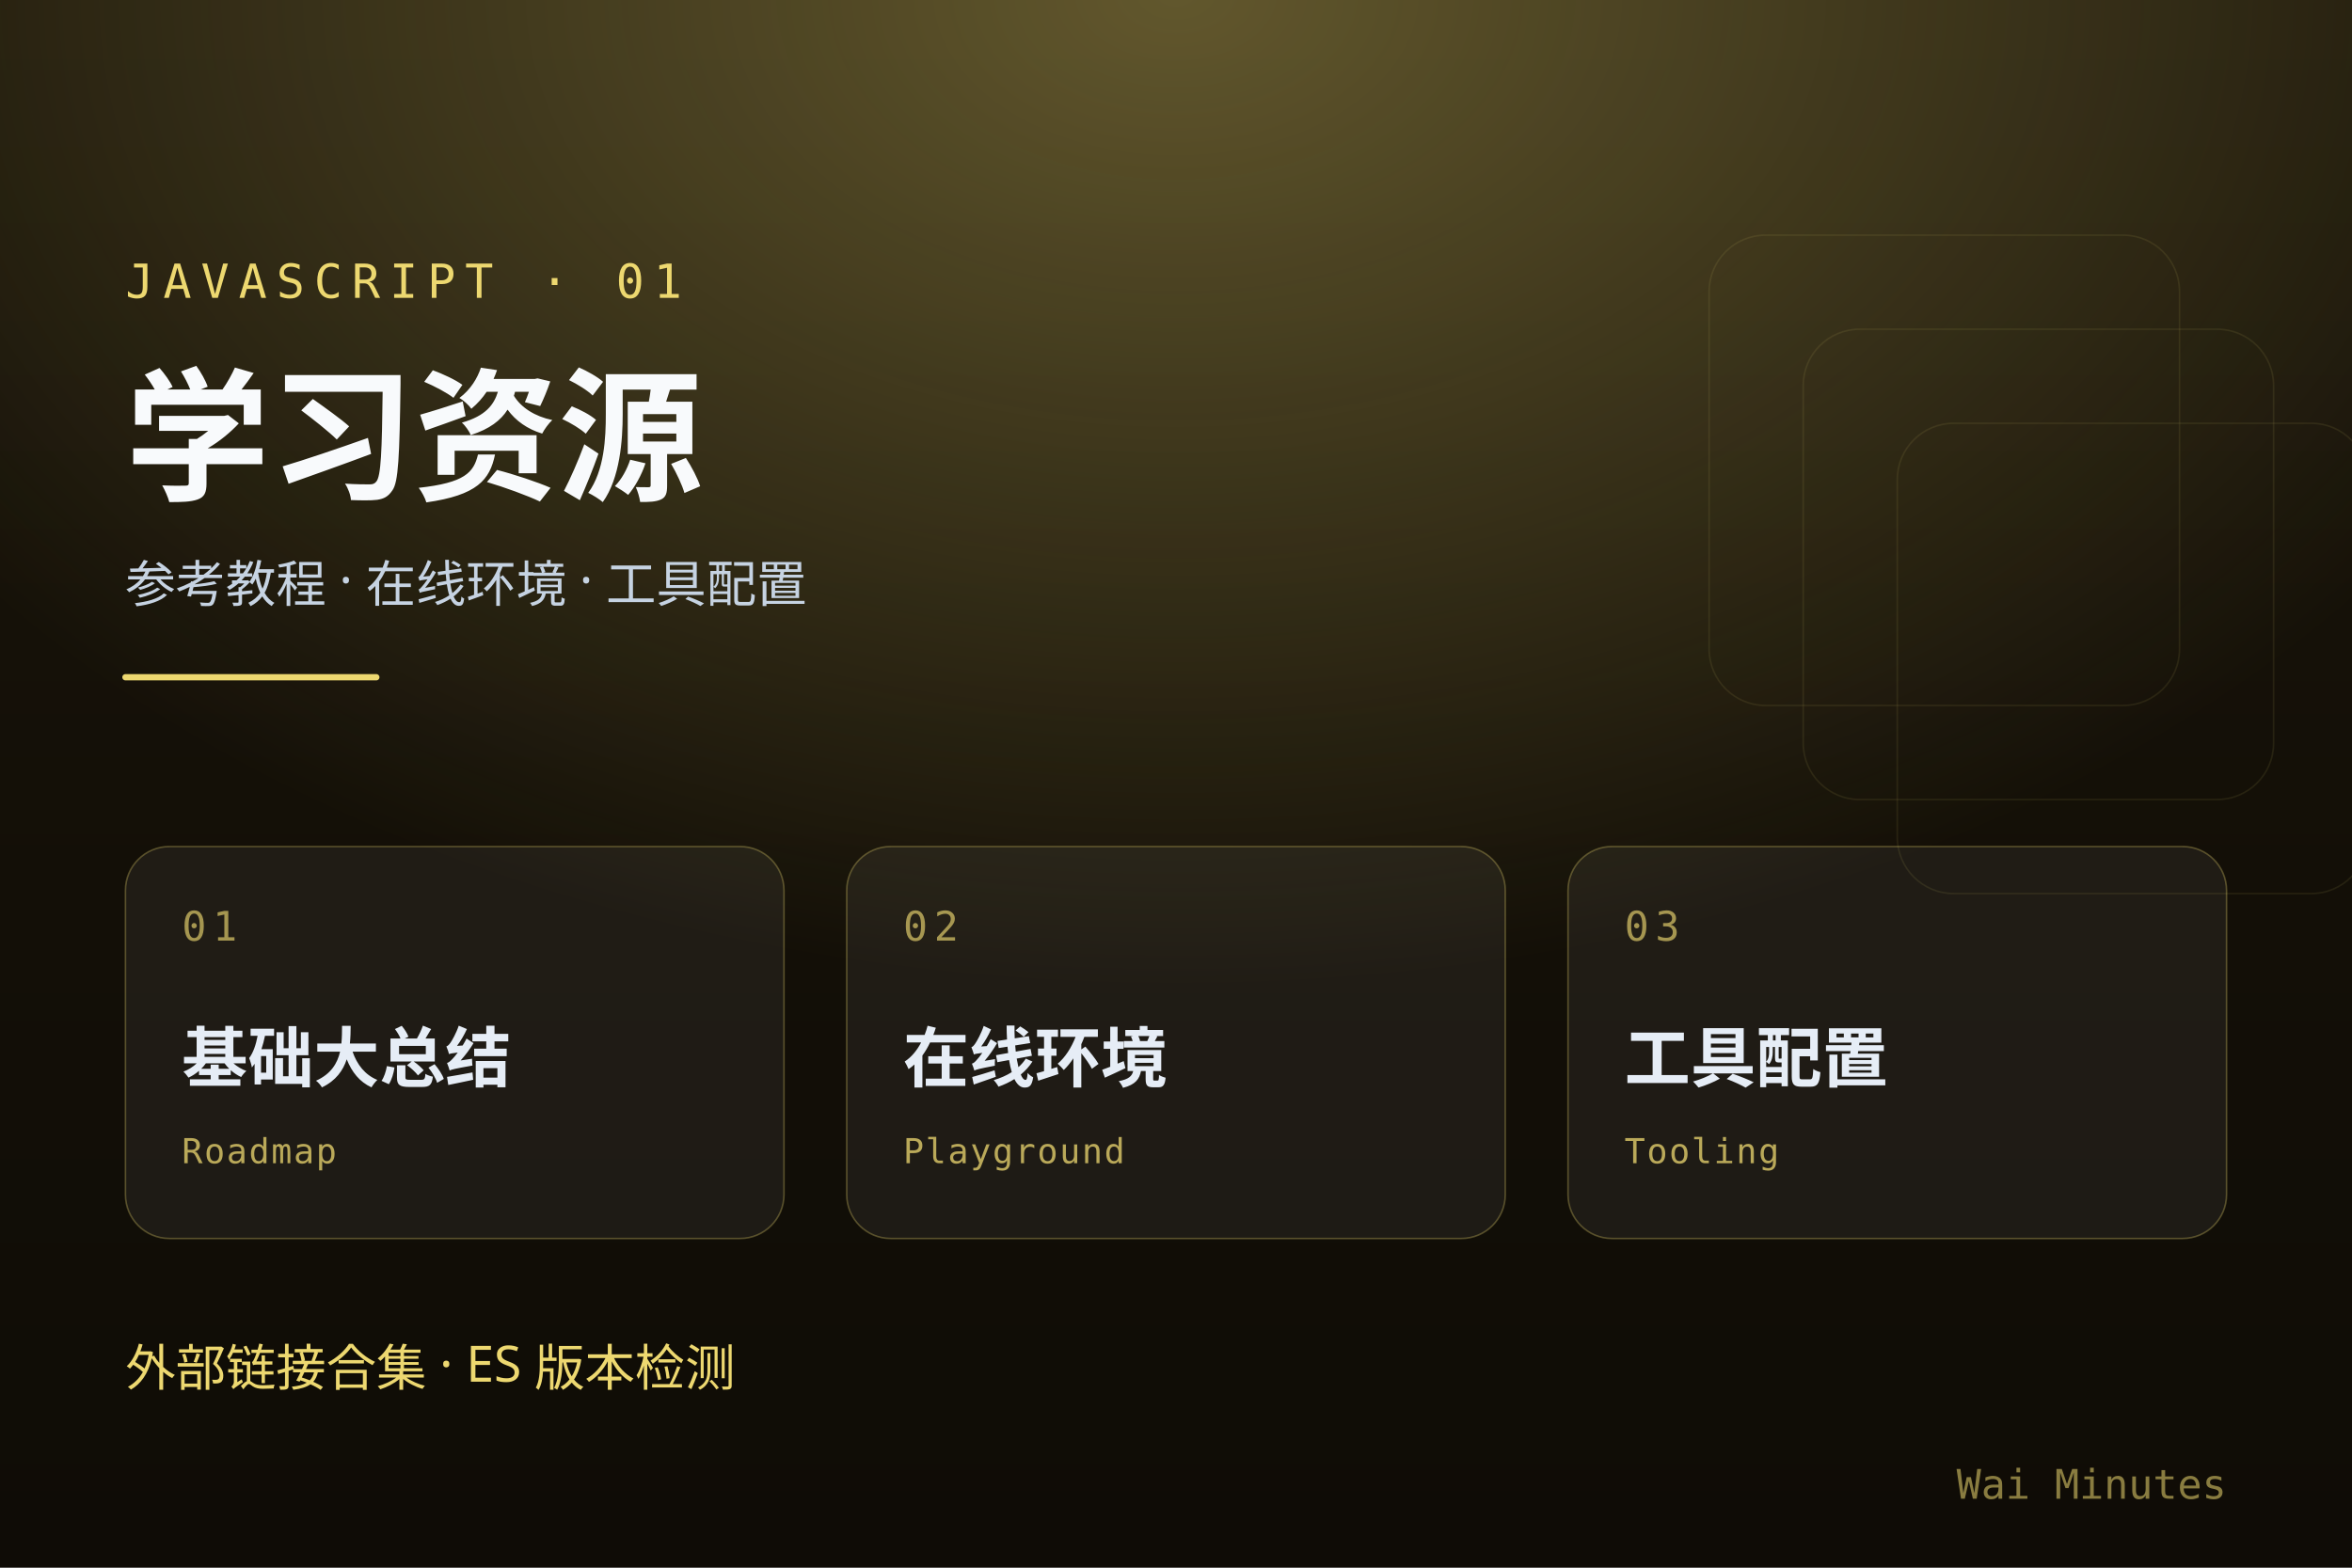
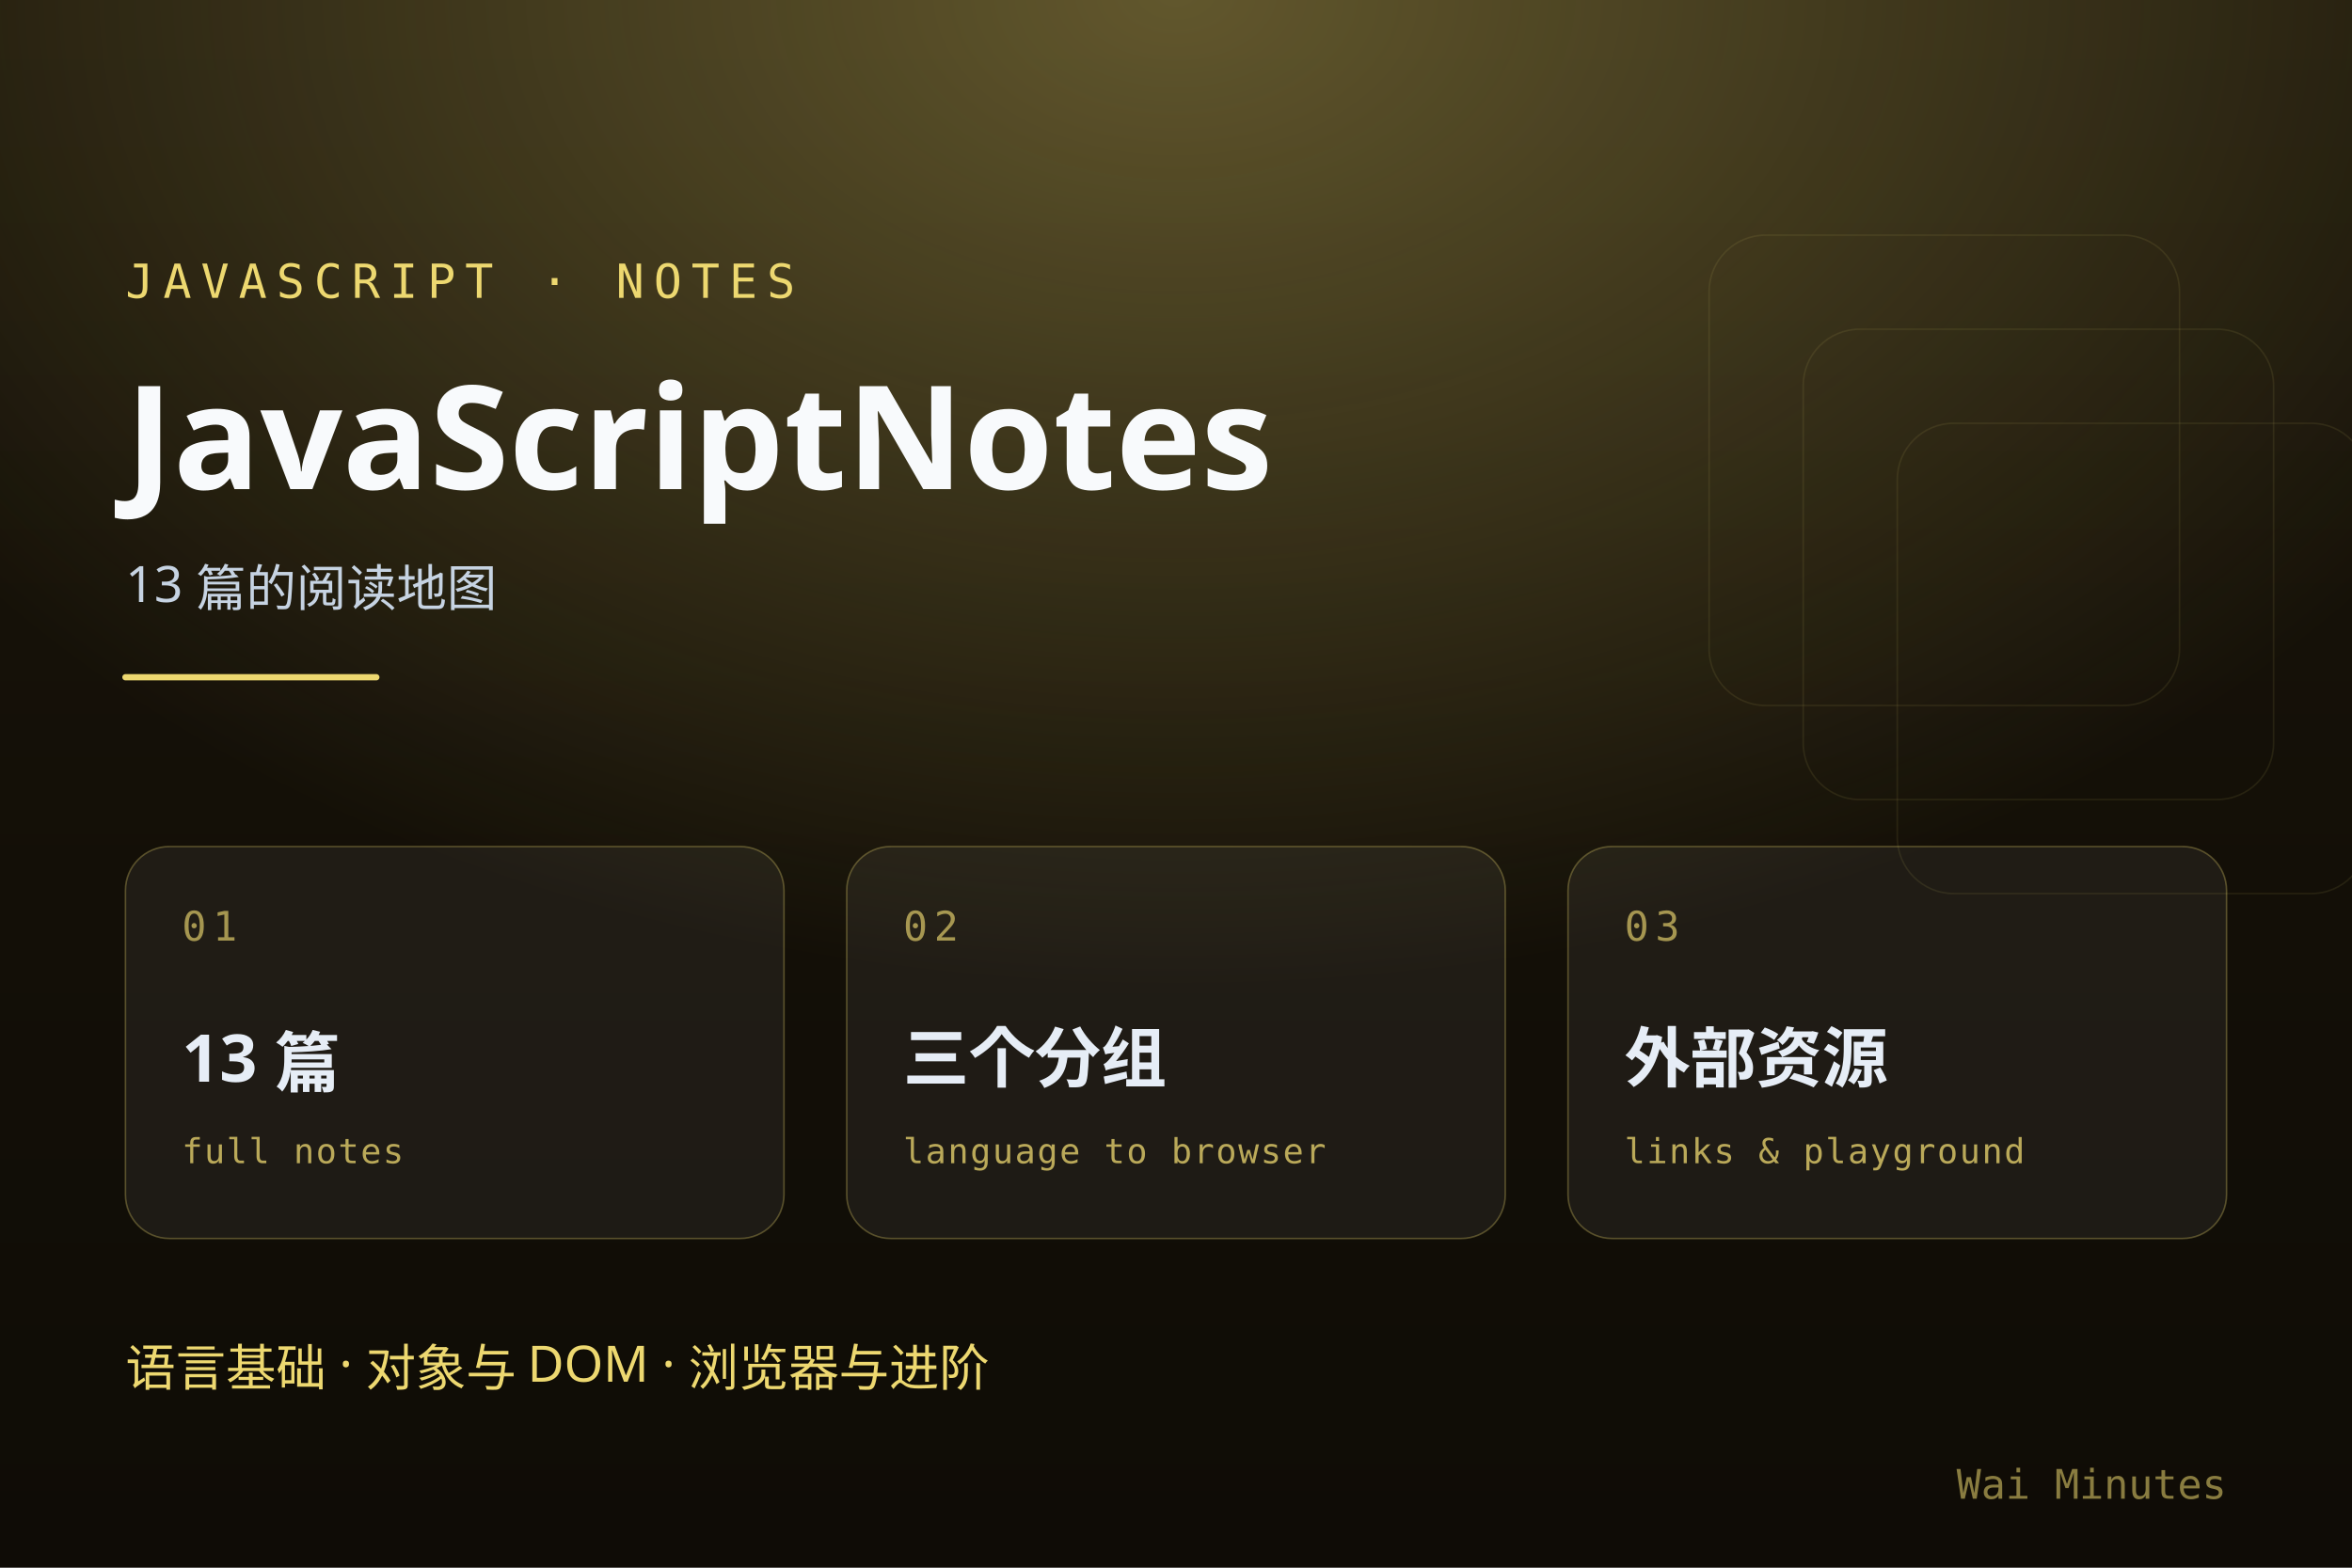
<svg xmlns="http://www.w3.org/2000/svg" width="1500" height="1000" viewBox="0 0 1500 1000" role="img" aria-labelledby="t d">
  <defs>
    <linearGradient id="bg" x1="0" y1="0" x2="0" y2="1">
      <stop offset="0" stop-color="#1a150a" />
      <stop offset="0.58" stop-color="#130f07" />
      <stop offset="1" stop-color="#0f0c06" />
    </linearGradient>
    <radialGradient id="glow" cx="0.5" cy="0" r="0.9">
      <stop offset="0" stop-color="#edd870" stop-opacity="0.34" />
      <stop offset="0.7" stop-color="#edd870" stop-opacity="0" />
    </radialGradient>
    <style>.sans { font-family: 'Microsoft YaHei','PingFang SC','Hiragino Sans GB','Noto Sans SC','Source Han Sans SC',sans-serif; } .mono { font-family: 'Cascadia Mono','Consolas','SFMono-Regular',monospace; }</style>
  </defs>
  <rect width="1500" height="1000" fill="url(#bg)" />
  <rect width="1500" height="1000" fill="url(#glow)" />
  <g opacity="0.5" stroke="#edd870" stroke-opacity="0.18" fill="none">
    <rect x="1090" y="150" width="300" height="300" rx="36" />
    <rect x="1150" y="210" width="300" height="300" rx="36" />
    <rect x="1210" y="270" width="300" height="300" rx="36" />
  </g>
-   <text class="mono" x="80" y="190" fill="#edd870" font-size="30" letter-spacing="6">JAVASCRIPT · 01</text>
-   <text class="sans" x="80" y="312" fill="#f8fafc" font-size="92" font-weight="700">学习资源</text>
-   <text class="sans" x="80" y="384" fill="#c6d3e2" font-size="32">参考教程 · 在线环境 · 工具配置</text>
+   <text class="mono" x="80" y="190" fill="#edd870" font-size="30" letter-spacing="6">JAVASCRIPT · NOTES</text>
+   <text class="sans" x="80" y="312" fill="#f8fafc" font-size="92" font-weight="700">JavaScriptNotes</text>
+   <text class="sans" x="80" y="384" fill="#c6d3e2" font-size="32">13 篇的阅读地图</text>
  <line x1="80" y1="432" x2="240" y2="432" stroke="#edd870" stroke-width="4" stroke-linecap="round" />
  <g>
    <rect x="80" y="540" width="420" height="250" rx="28" fill="#ffffff" fill-opacity="0.055" stroke="#edd870" stroke-opacity="0.30" />
    <text class="mono" x="116" y="600" fill="#edd870" fill-opacity="0.65" font-size="26" letter-spacing="4">01</text>
-     <text class="sans" x="116" y="690" fill="#e6edf6" font-size="42" font-weight="600">基础大总结</text>
-     <text class="mono" x="116" y="742" fill="#edd870" fill-opacity="0.75" font-size="22" letter-spacing="1">Roadmap</text>
+     <text class="sans" x="116" y="690" fill="#e6edf6" font-size="42" font-weight="600">13 篇</text>
+     <text class="mono" x="116" y="742" fill="#edd870" fill-opacity="0.75" font-size="22" letter-spacing="1">full notes</text>
  </g>
  <g>
    <rect x="540" y="540" width="420" height="250" rx="28" fill="#ffffff" fill-opacity="0.055" stroke="#edd870" stroke-opacity="0.30" />
    <text class="mono" x="576" y="600" fill="#edd870" fill-opacity="0.65" font-size="26" letter-spacing="4">02</text>
-     <text class="sans" x="576" y="690" fill="#e6edf6" font-size="42" font-weight="600">在线环境</text>
-     <text class="mono" x="576" y="742" fill="#edd870" fill-opacity="0.75" font-size="22" letter-spacing="1">Playground</text>
+     <text class="sans" x="576" y="690" fill="#e6edf6" font-size="42" font-weight="600">三个分组</text>
+     <text class="mono" x="576" y="742" fill="#edd870" fill-opacity="0.75" font-size="22" letter-spacing="1">language to browser</text>
  </g>
  <g>
    <rect x="1000" y="540" width="420" height="250" rx="28" fill="#ffffff" fill-opacity="0.055" stroke="#edd870" stroke-opacity="0.30" />
    <text class="mono" x="1036" y="600" fill="#edd870" fill-opacity="0.65" font-size="26" letter-spacing="4">03</text>
-     <text class="sans" x="1036" y="690" fill="#e6edf6" font-size="42" font-weight="600">工具配置</text>
-     <text class="mono" x="1036" y="742" fill="#edd870" fill-opacity="0.75" font-size="22" letter-spacing="1">Tooling</text>
+     <text class="sans" x="1036" y="690" fill="#e6edf6" font-size="42" font-weight="600">外部资源</text>
+     <text class="mono" x="1036" y="742" fill="#edd870" fill-opacity="0.75" font-size="22" letter-spacing="1">links &amp; playground</text>
  </g>
-   <text class="sans" x="80" y="884" fill="#edd870" font-size="32">外部链接合集 · ES 版本检测</text>
+   <text class="sans" x="80" y="884" fill="#edd870" font-size="32">语言基础 · 对象与 DOM · 浏览器与进阶</text>
  <text class="mono" x="1420" y="956" fill="#edd870" fill-opacity="0.55" font-size="26" text-anchor="end">Wai Minutes</text>
</svg>
